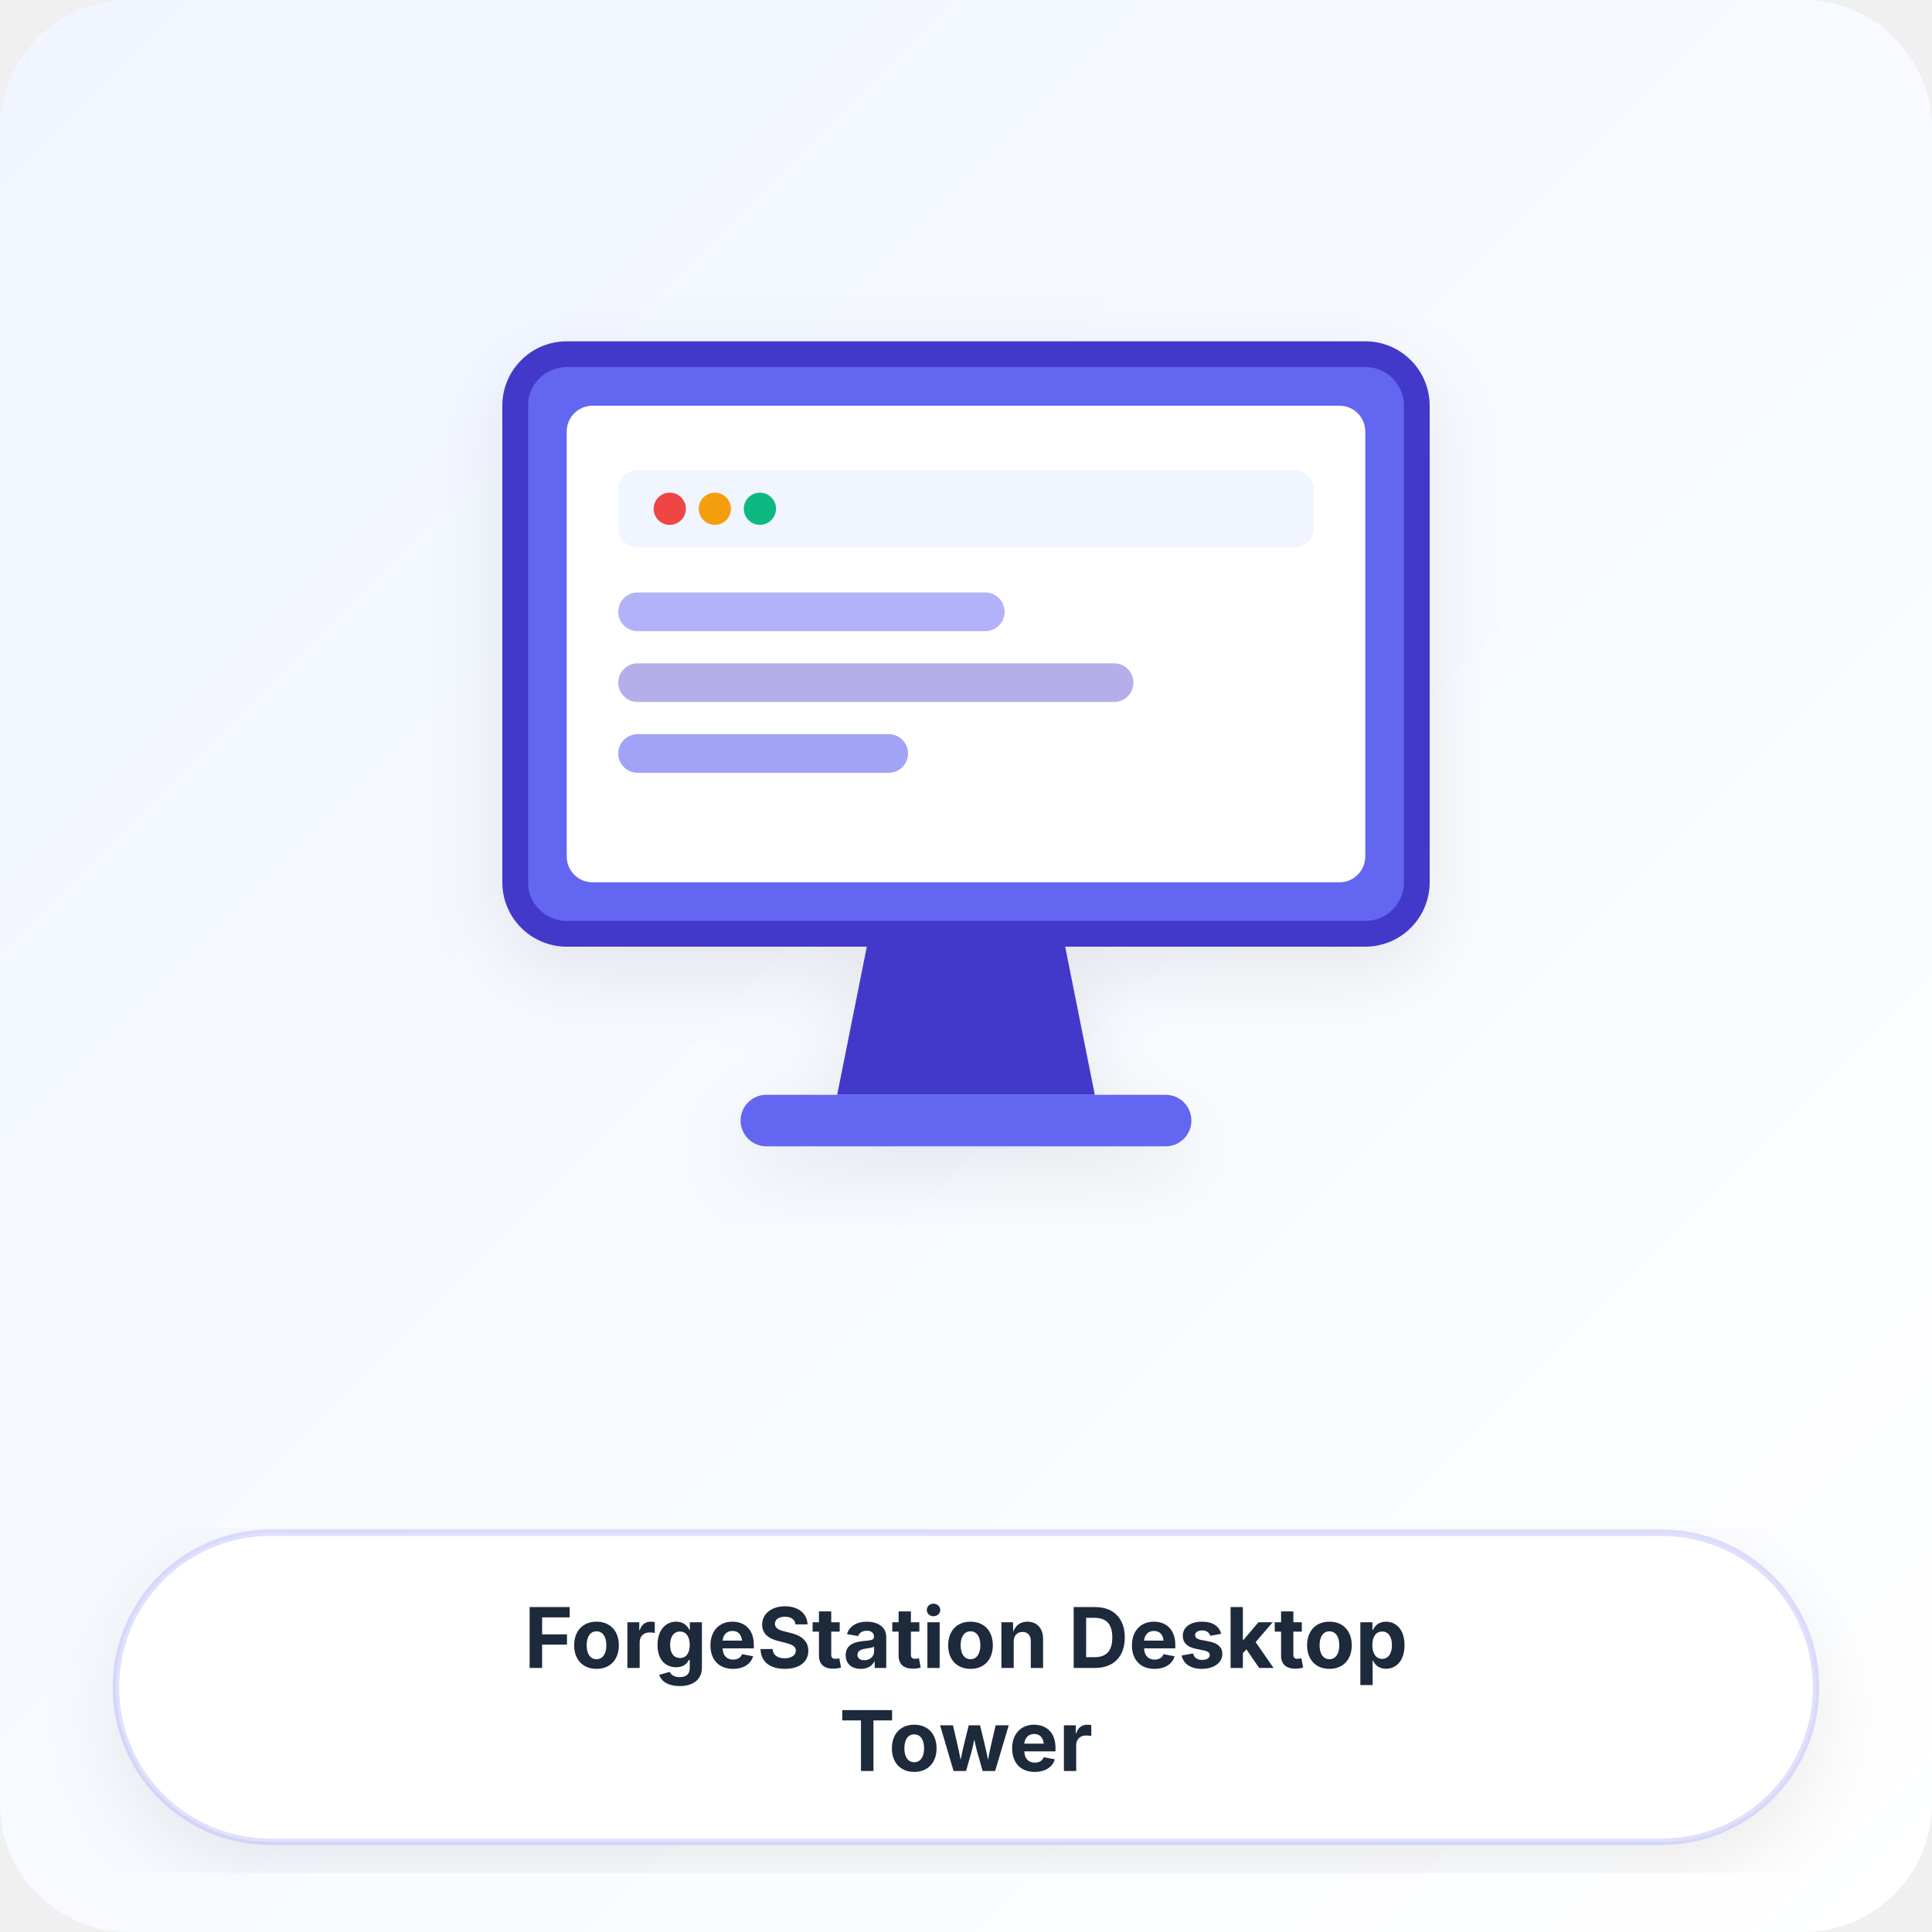
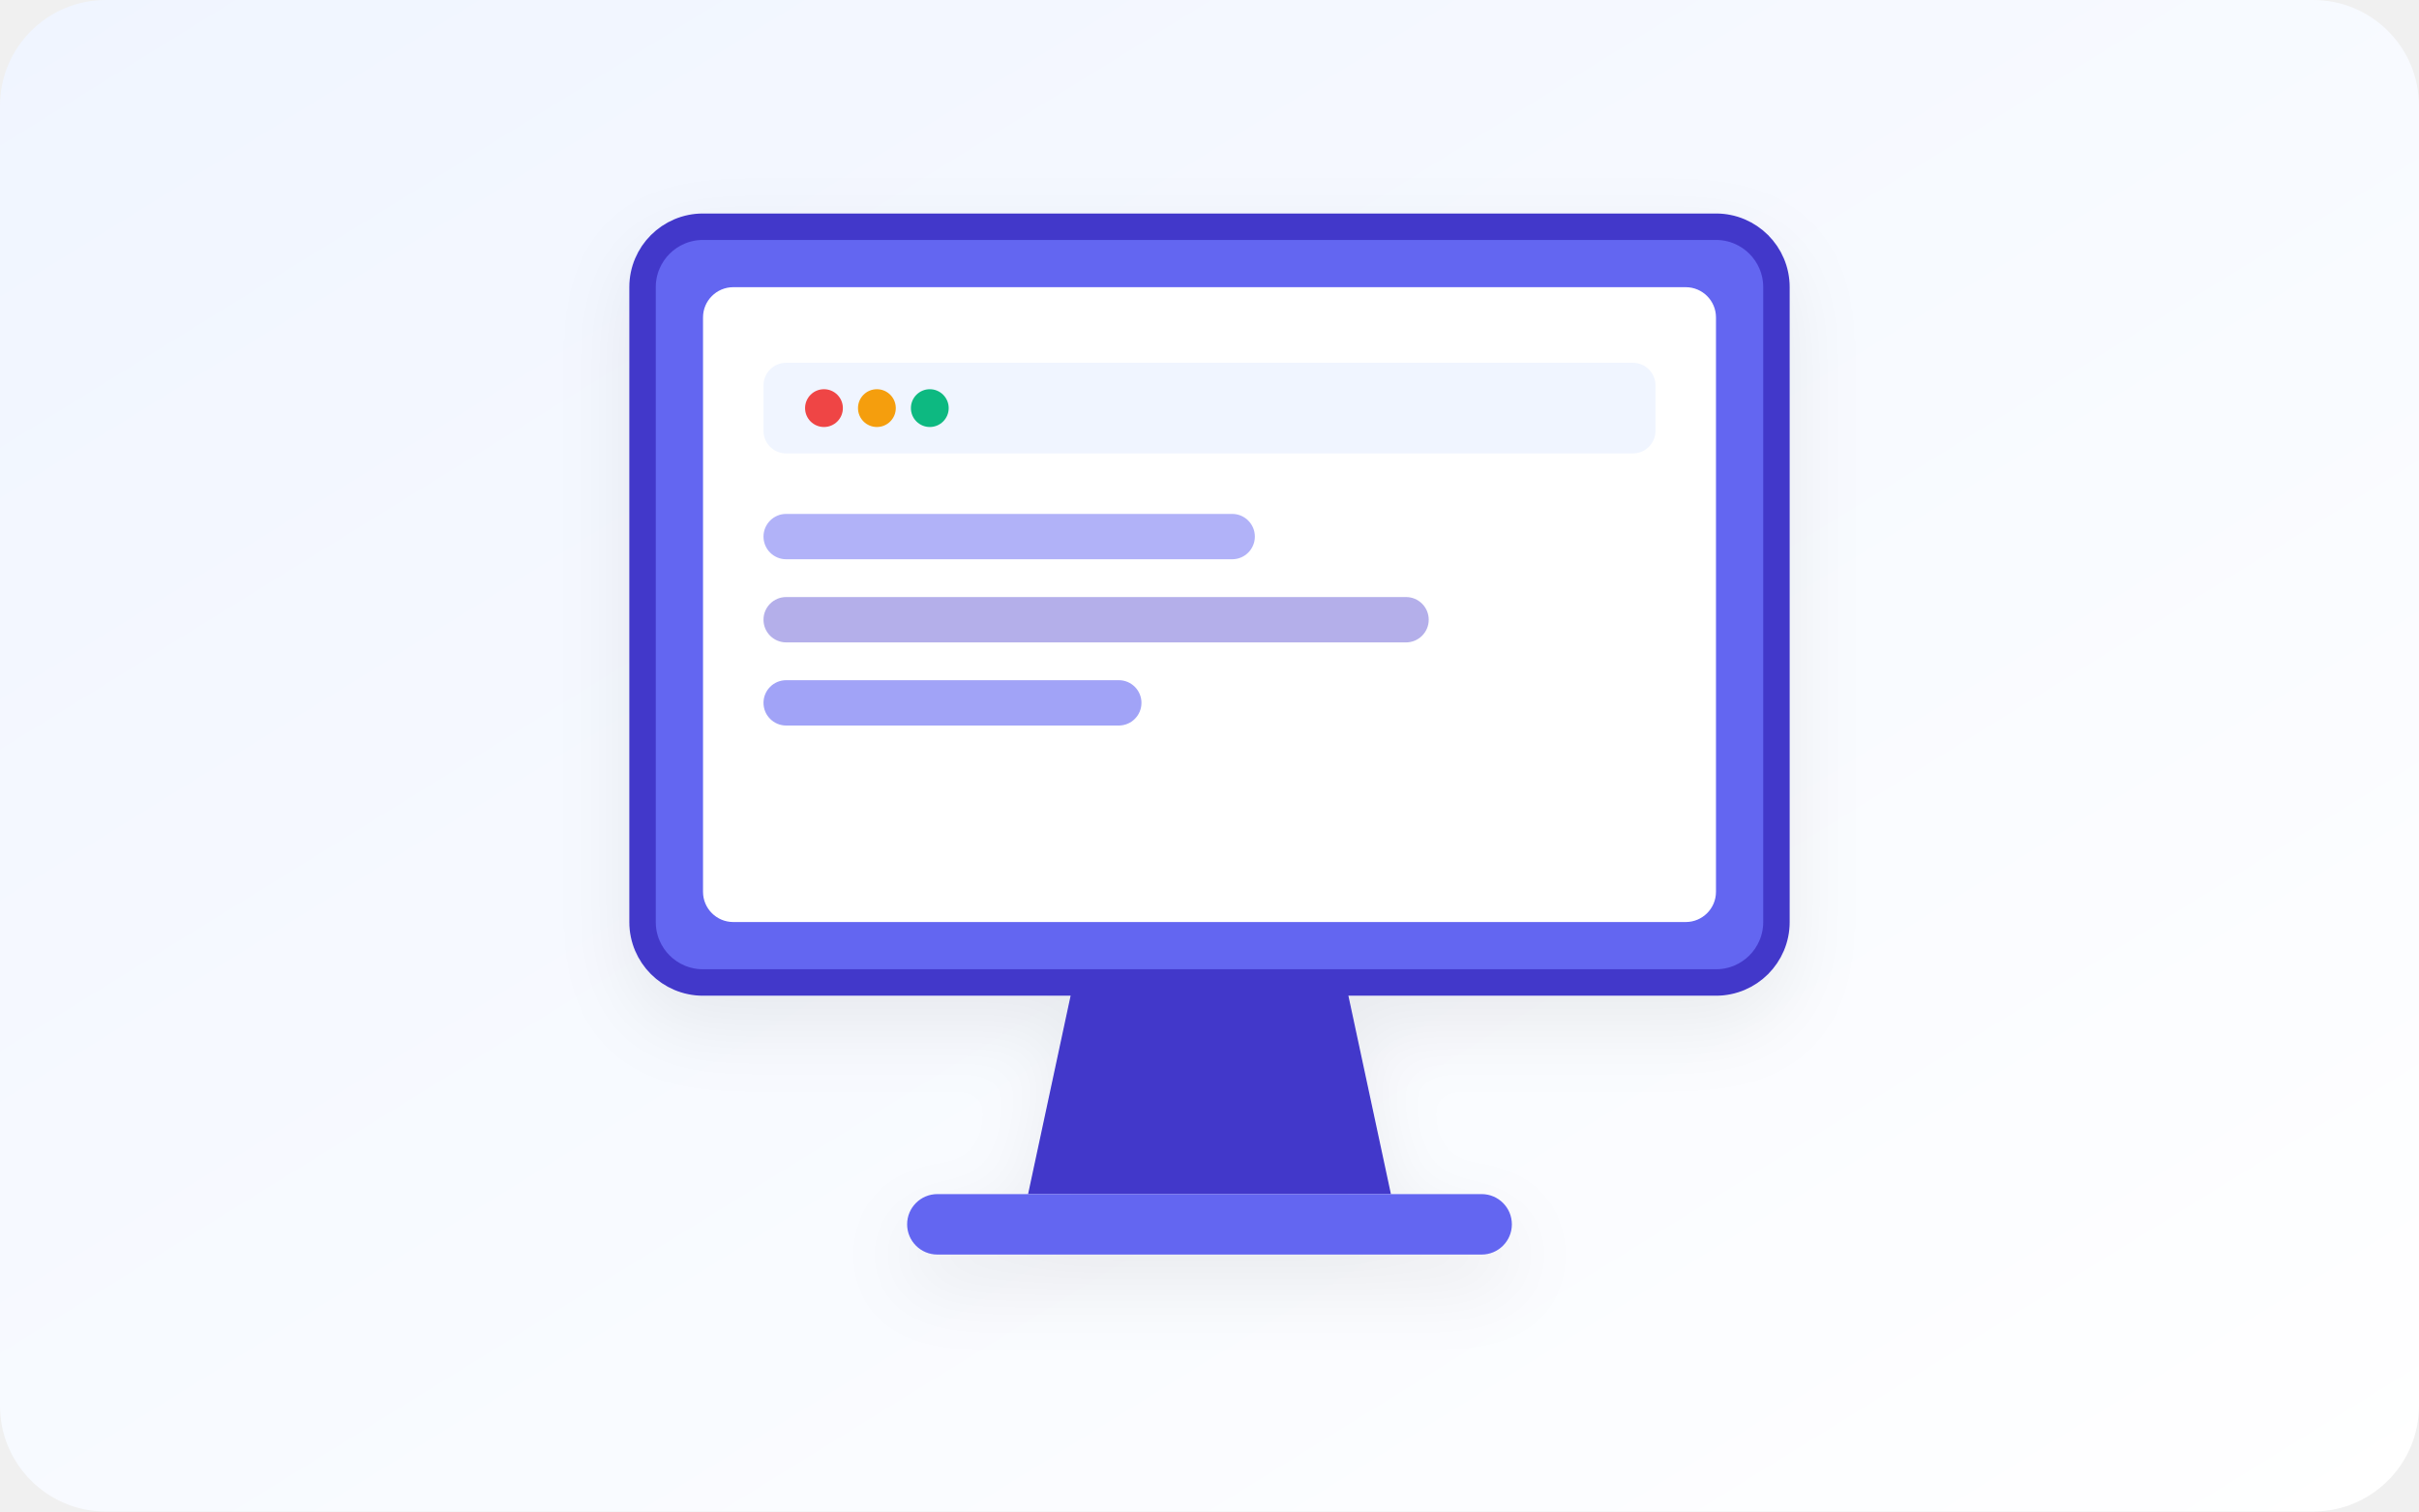
- <svg xmlns="http://www.w3.org/2000/svg" viewBox="0 0 300 300" width="100%" height="100%" preserveAspectRatio="xMidYMid meet">
+ <svg xmlns="http://www.w3.org/2000/svg" viewBox="0 0 320 200" width="100%" height="100%" preserveAspectRatio="xMidYMid meet">
  <defs>
    <linearGradient id="bg-grad-computers" x1="0%" y1="0%" x2="100%" y2="100%">
      <stop offset="0%" stop-color="#F0F5FF" />
      <stop offset="100%" stop-color="#FFFFFF" />
    </linearGradient>
    <filter id="shadow" x="-10%" y="-10%" width="120%" height="120%">
-       <feDropShadow dx="0" dy="4" stdDeviation="6" flood-opacity="0.08" />
+       <feDropShadow dx="0" dy="4" stdDeviation="5" flood-opacity="0.07" />
    </filter>
  </defs>
-   <rect width="300" height="300" rx="20" fill="url(#bg-grad-computers)" />
+   <rect width="320" height="200" rx="14" fill="url(#bg-grad-computers)" />
  <g filter="url(#shadow)">
-     <rect x="80" y="55" width="140" height="90" rx="8" fill="#6366F1" stroke="#4338CA" stroke-width="4" />
-     <rect x="88" y="63" width="124" height="74" rx="4" fill="#FFFFFF" />
-     <path d="M135 145 L165 145 L170 170 L130 170 Z" fill="#4338CA" />
-     <rect x="115" y="170" width="70" height="8" rx="4" fill="#6366F1" />
-     <rect x="96" y="73" width="108" height="12" rx="3" fill="#F0F5FF" />
-     <circle cx="104" cy="79" r="2.5" fill="#EF4444" />
-     <circle cx="111" cy="79" r="2.5" fill="#F59E0B" />
-     <circle cx="118" cy="79" r="2.5" fill="#10B981" />
-     <rect x="96" y="92" width="60" height="6" rx="3" fill="#6366F1" opacity="0.5" />
-     <rect x="96" y="103" width="80" height="6" rx="3" fill="#4338CA" opacity="0.4" />
-     <rect x="96" y="114" width="45" height="6" rx="3" fill="#6366F1" opacity="0.6" />
-   </g>
-   <g filter="url(#shadow)">
-     <rect x="18" y="238" width="264" height="48" rx="24.0" fill="#FFFFFF" fill-opacity="0.95" stroke="#6366F1" stroke-opacity="0.2" stroke-width="1" />
-     <text x="150" y="259" font-family="system-ui, -apple-system, sans-serif" font-size="13" font-weight="700" fill="#1E293B" text-anchor="middle">ForgeStation Desktop</text>
-     <text x="150" y="275" font-family="system-ui, -apple-system, sans-serif" font-size="13" font-weight="700" fill="#1E293B" text-anchor="middle">Tower</text>
+     <rect x="85" y="30" width="150" height="100" rx="8" fill="#6366F1" stroke="#4338CA" stroke-width="3.5" />
+     <rect x="93" y="38" width="134" height="84" rx="4" fill="#FFFFFF" />
+     <path d="M142 130 L178 130 L184 158 L136 158 Z" fill="#4338CA" />
+     <rect x="120" y="158" width="80" height="8" rx="4" fill="#6366F1" />
+     <rect x="101" y="48" width="118" height="12" rx="3" fill="#F0F5FF" />
+     <circle cx="109" cy="54" r="2.5" fill="#EF4444" />
+     <circle cx="116" cy="54" r="2.5" fill="#F59E0B" />
+     <circle cx="123" cy="54" r="2.5" fill="#10B981" />
+     <rect x="101" y="68" width="65" height="6" rx="3" fill="#6366F1" opacity="0.5" />
+     <rect x="101" y="79" width="88" height="6" rx="3" fill="#4338CA" opacity="0.4" />
+     <rect x="101" y="90" width="50" height="6" rx="3" fill="#6366F1" opacity="0.6" />
  </g>
</svg>
